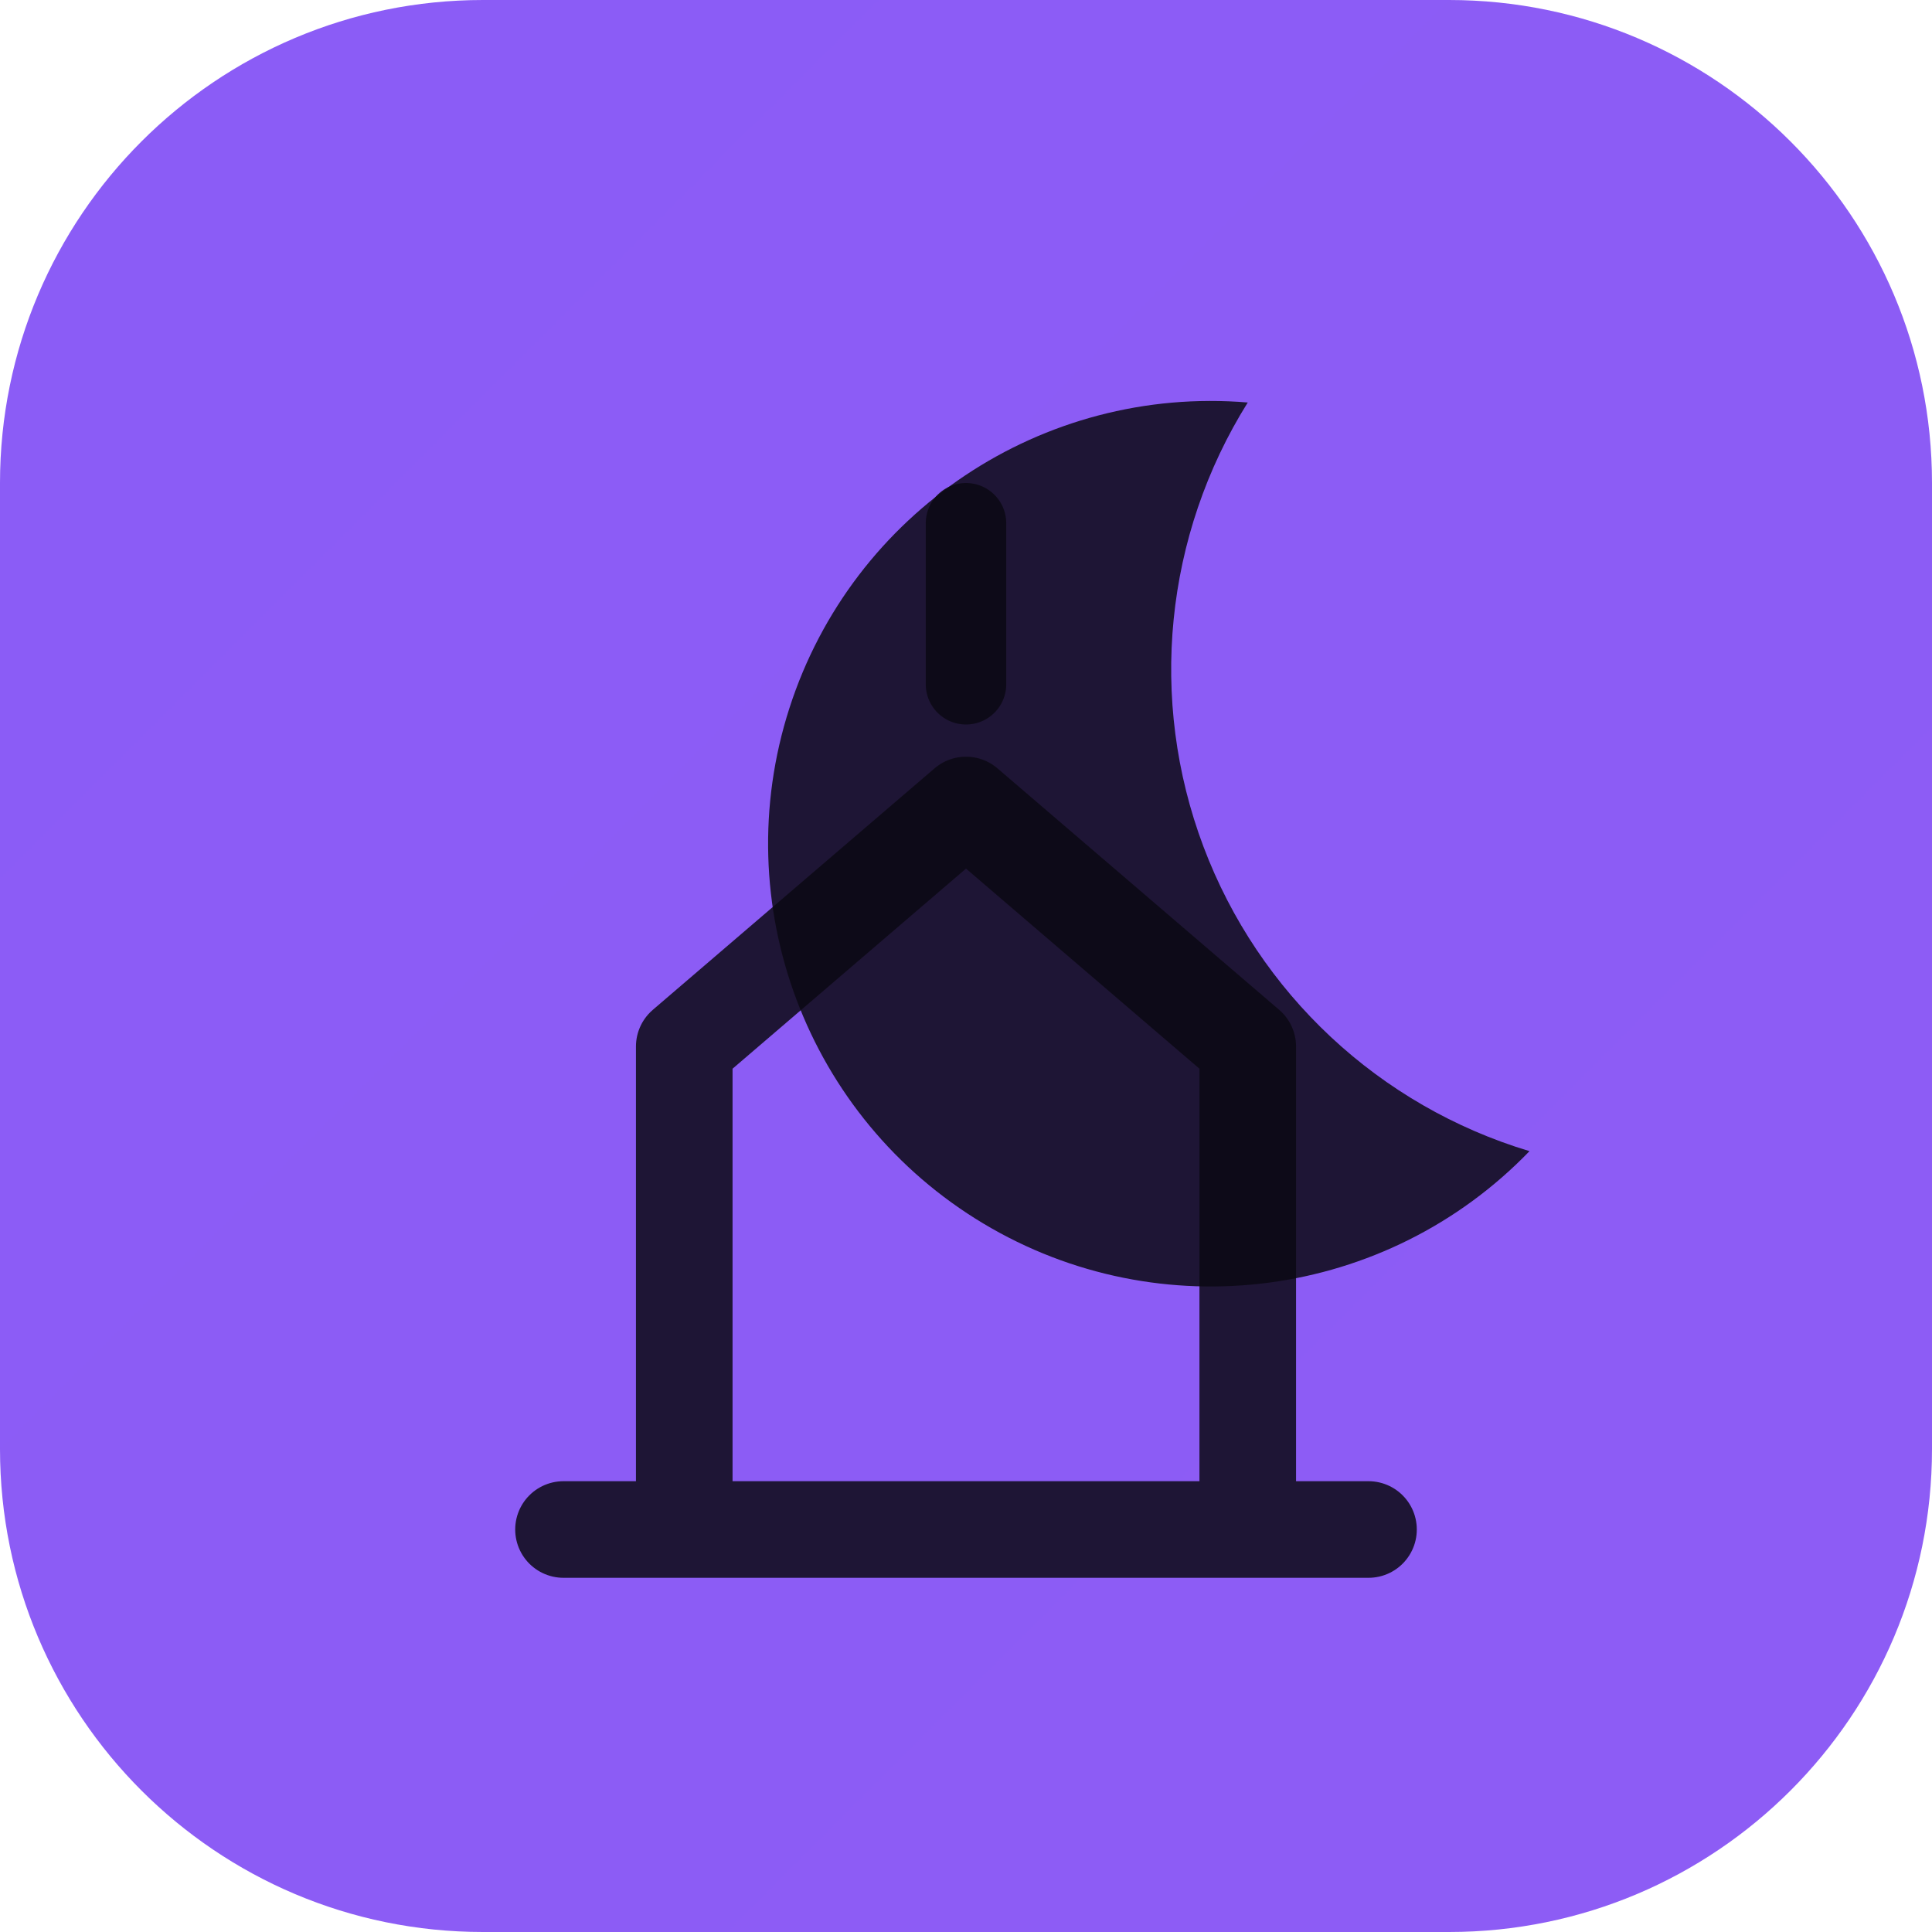
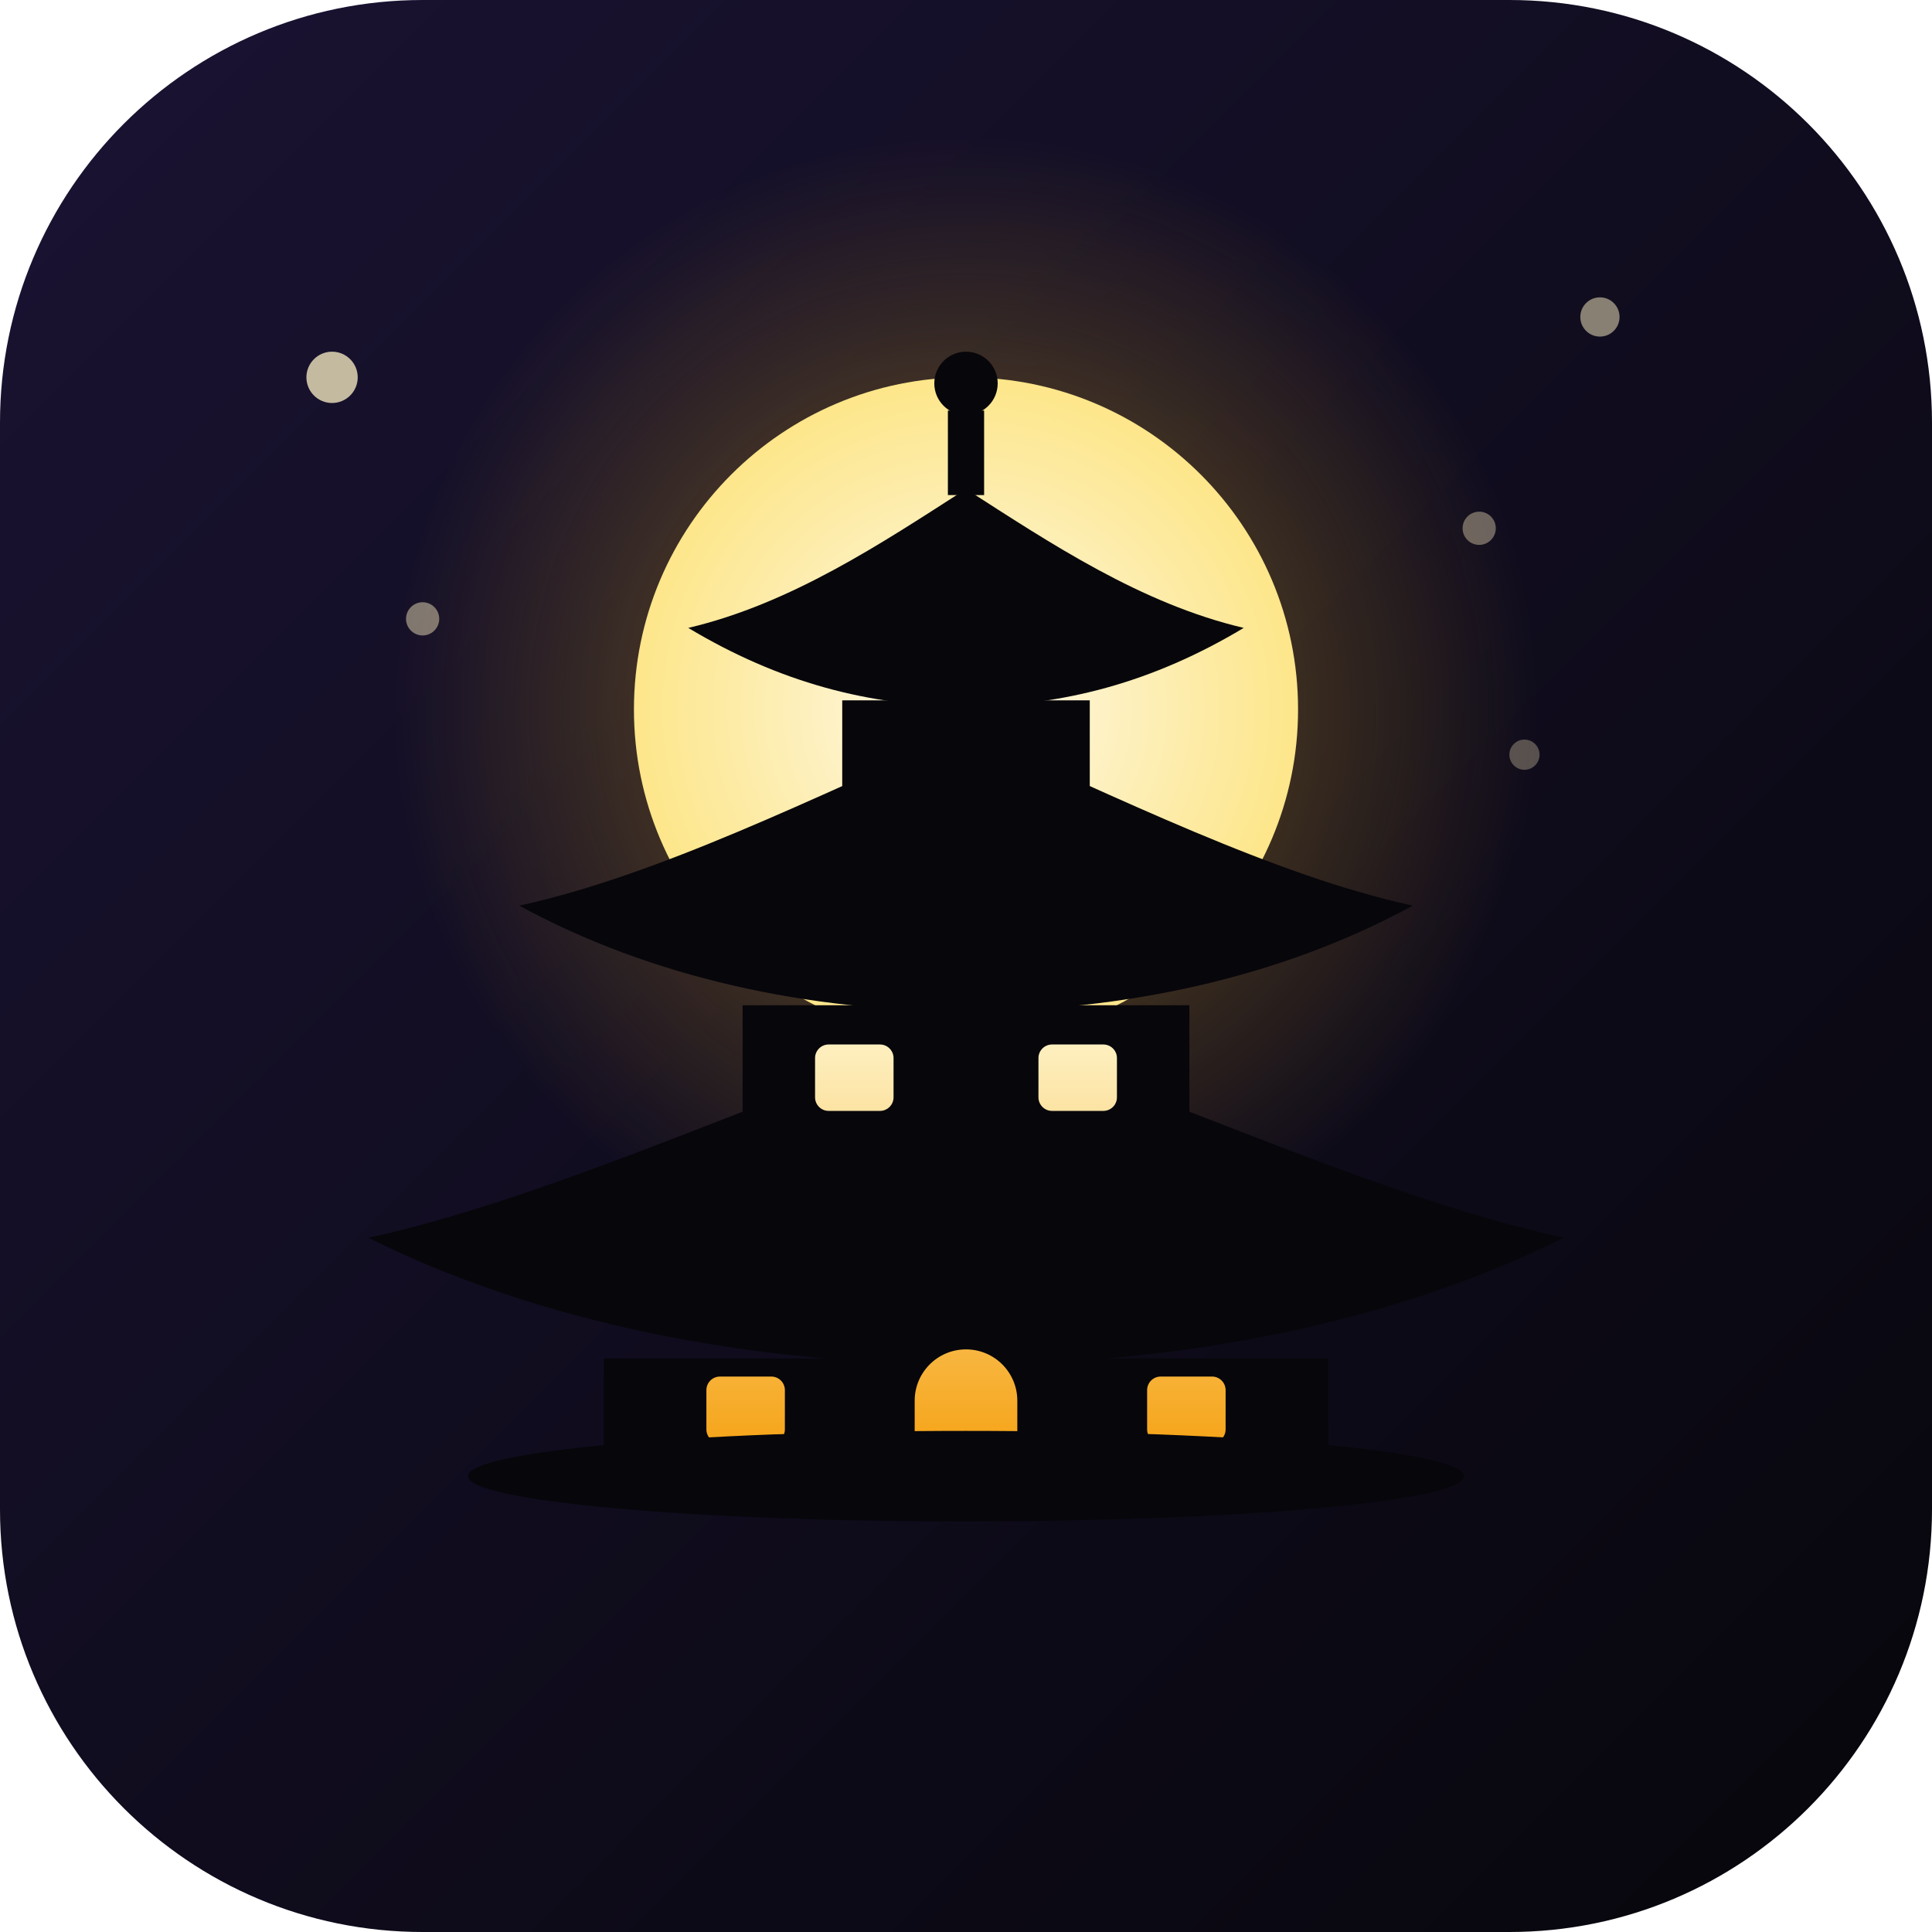
- <svg xmlns="http://www.w3.org/2000/svg" viewBox="0 0 48 48">
+ <svg xmlns="http://www.w3.org/2000/svg" viewBox="0 0 64 64">
  <defs>
-     <linearGradient id="g" x1="0" y1="0" x2="48" y2="48">
-       <stop offset="0%" stop-color="#8b5cf6" />
-       <stop offset="100%" stop-color="#f472b6" />
+     <linearGradient id="bg" x1="0" y1="0" x2="64" y2="64" gradientUnits="userSpaceOnUse">
+       <stop offset="0" stop-color="#1a1333" />
+       <stop offset="1" stop-color="#07060b" />
    </linearGradient>
+     <linearGradient id="gold" x1="0" y1="34" x2="0" y2="49" gradientUnits="userSpaceOnUse">
+       <stop offset="0" stop-color="#fef3c7" />
+       <stop offset="1" stop-color="#f59e0b" />
+     </linearGradient>
+     <radialGradient id="halo" cx="32" cy="23.5" r="19" gradientUnits="userSpaceOnUse">
+       <stop offset="0" stop-color="#fbbf24" stop-opacity="0.42" />
+       <stop offset="1" stop-color="#fbbf24" stop-opacity="0" />
+     </radialGradient>
+     <radialGradient id="moon" cx="32" cy="23.5" r="11" gradientUnits="userSpaceOnUse">
+       <stop offset="0" stop-color="#fef9ec" />
+       <stop offset="1" stop-color="#fde68a" />
+     </radialGradient>
  </defs>
-   <rect width="48" height="48" rx="12" fill="url(#g)" />
-   <path d="M31 10a11 11 0 1 0 7 18.6A12.5 12.5 0 0 1 31 10Z" fill="#0b0913" fill-opacity="0.85" />
-   <path d="M14 38h20M17 38V26l7-6 7 6v12" stroke="#0b0913" stroke-opacity="0.85" stroke-width="2.4" stroke-linecap="round" stroke-linejoin="round" fill="none" />
-   <path d="M24 13v4" stroke="#0b0913" stroke-opacity="0.85" stroke-width="2" stroke-linecap="round" />
+   <rect width="64" height="64" rx="14" fill="url(#bg)" />
+   <circle cx="11" cy="12.5" r="0.85" fill="#fef3c7" opacity="0.75" />
+   <circle cx="53" cy="10.5" r="0.65" fill="#fef3c7" opacity="0.5" />
+   <circle cx="49" cy="17.5" r="0.55" fill="#fef3c7" opacity="0.38" />
+   <circle cx="14" cy="20.5" r="0.55" fill="#fef3c7" opacity="0.45" />
+   <circle cx="50.5" cy="25" r="0.5" fill="#fef3c7" opacity="0.3" />
+   <circle cx="32" cy="23.5" r="19" fill="url(#halo)" />
+   <circle cx="32" cy="23.5" r="11" fill="url(#moon)" />
+   <g fill="#07060b">
+     <circle cx="32" cy="12.7" r="1.05" />
+     <rect x="31.4" y="13.6" width="1.2" height="2.8" />
+     <path d="M22.8 20.8              C26.2 20.0 29.2 18.0 32 16.2              C34.8 18.0 37.8 20.0 41.2 20.8              C38.2 22.6 35.2 23.4 32 23.4              C28.8 23.4 25.8 22.6 22.8 20.8 Z" />
+     <rect x="27.9" y="23.2" width="8.2" height="4.6" />
+     <path d="M17.2 30.0              C21.8 29.0 27.0 26.4 32 24.2              C37 26.4 42.2 29.0 46.8 30.0              C42.4 32.4 37.2 33.5 32 33.5              C26.8 33.5 21.6 32.4 17.2 30.0 Z" />
+     <rect x="24.6" y="33.3" width="14.8" height="6.0" />
+     <path d="M12.2 41.0              C17.8 39.8 24.8 36.6 32 34.0              C39.2 36.6 46.2 39.8 51.8 41.0              C46.2 43.8 39.2 45.2 32 45.2              C24.8 45.2 17.8 43.8 12.2 41.0 Z" />
+     <rect x="20" y="45.0" width="24" height="3.8" />
+   </g>
+   <g fill="url(#gold)">
+     <rect x="27.0" y="34.6" width="2.6" height="2.2" rx="0.45" />
+     <rect x="34.4" y="34.6" width="2.6" height="2.2" rx="0.45" />
+     <rect x="23.4" y="45.6" width="2.6" height="2.2" rx="0.45" />
+     <rect x="38.0" y="45.6" width="2.6" height="2.2" rx="0.45" />
+     <path d="M30.3 48.8 V46.4 A1.7 1.7 0 0 1 33.7 46.4 V48.8 Z" />
+   </g>
+   <ellipse cx="32" cy="48.9" rx="16.5" ry="1.5" fill="#07060b" />
</svg>
